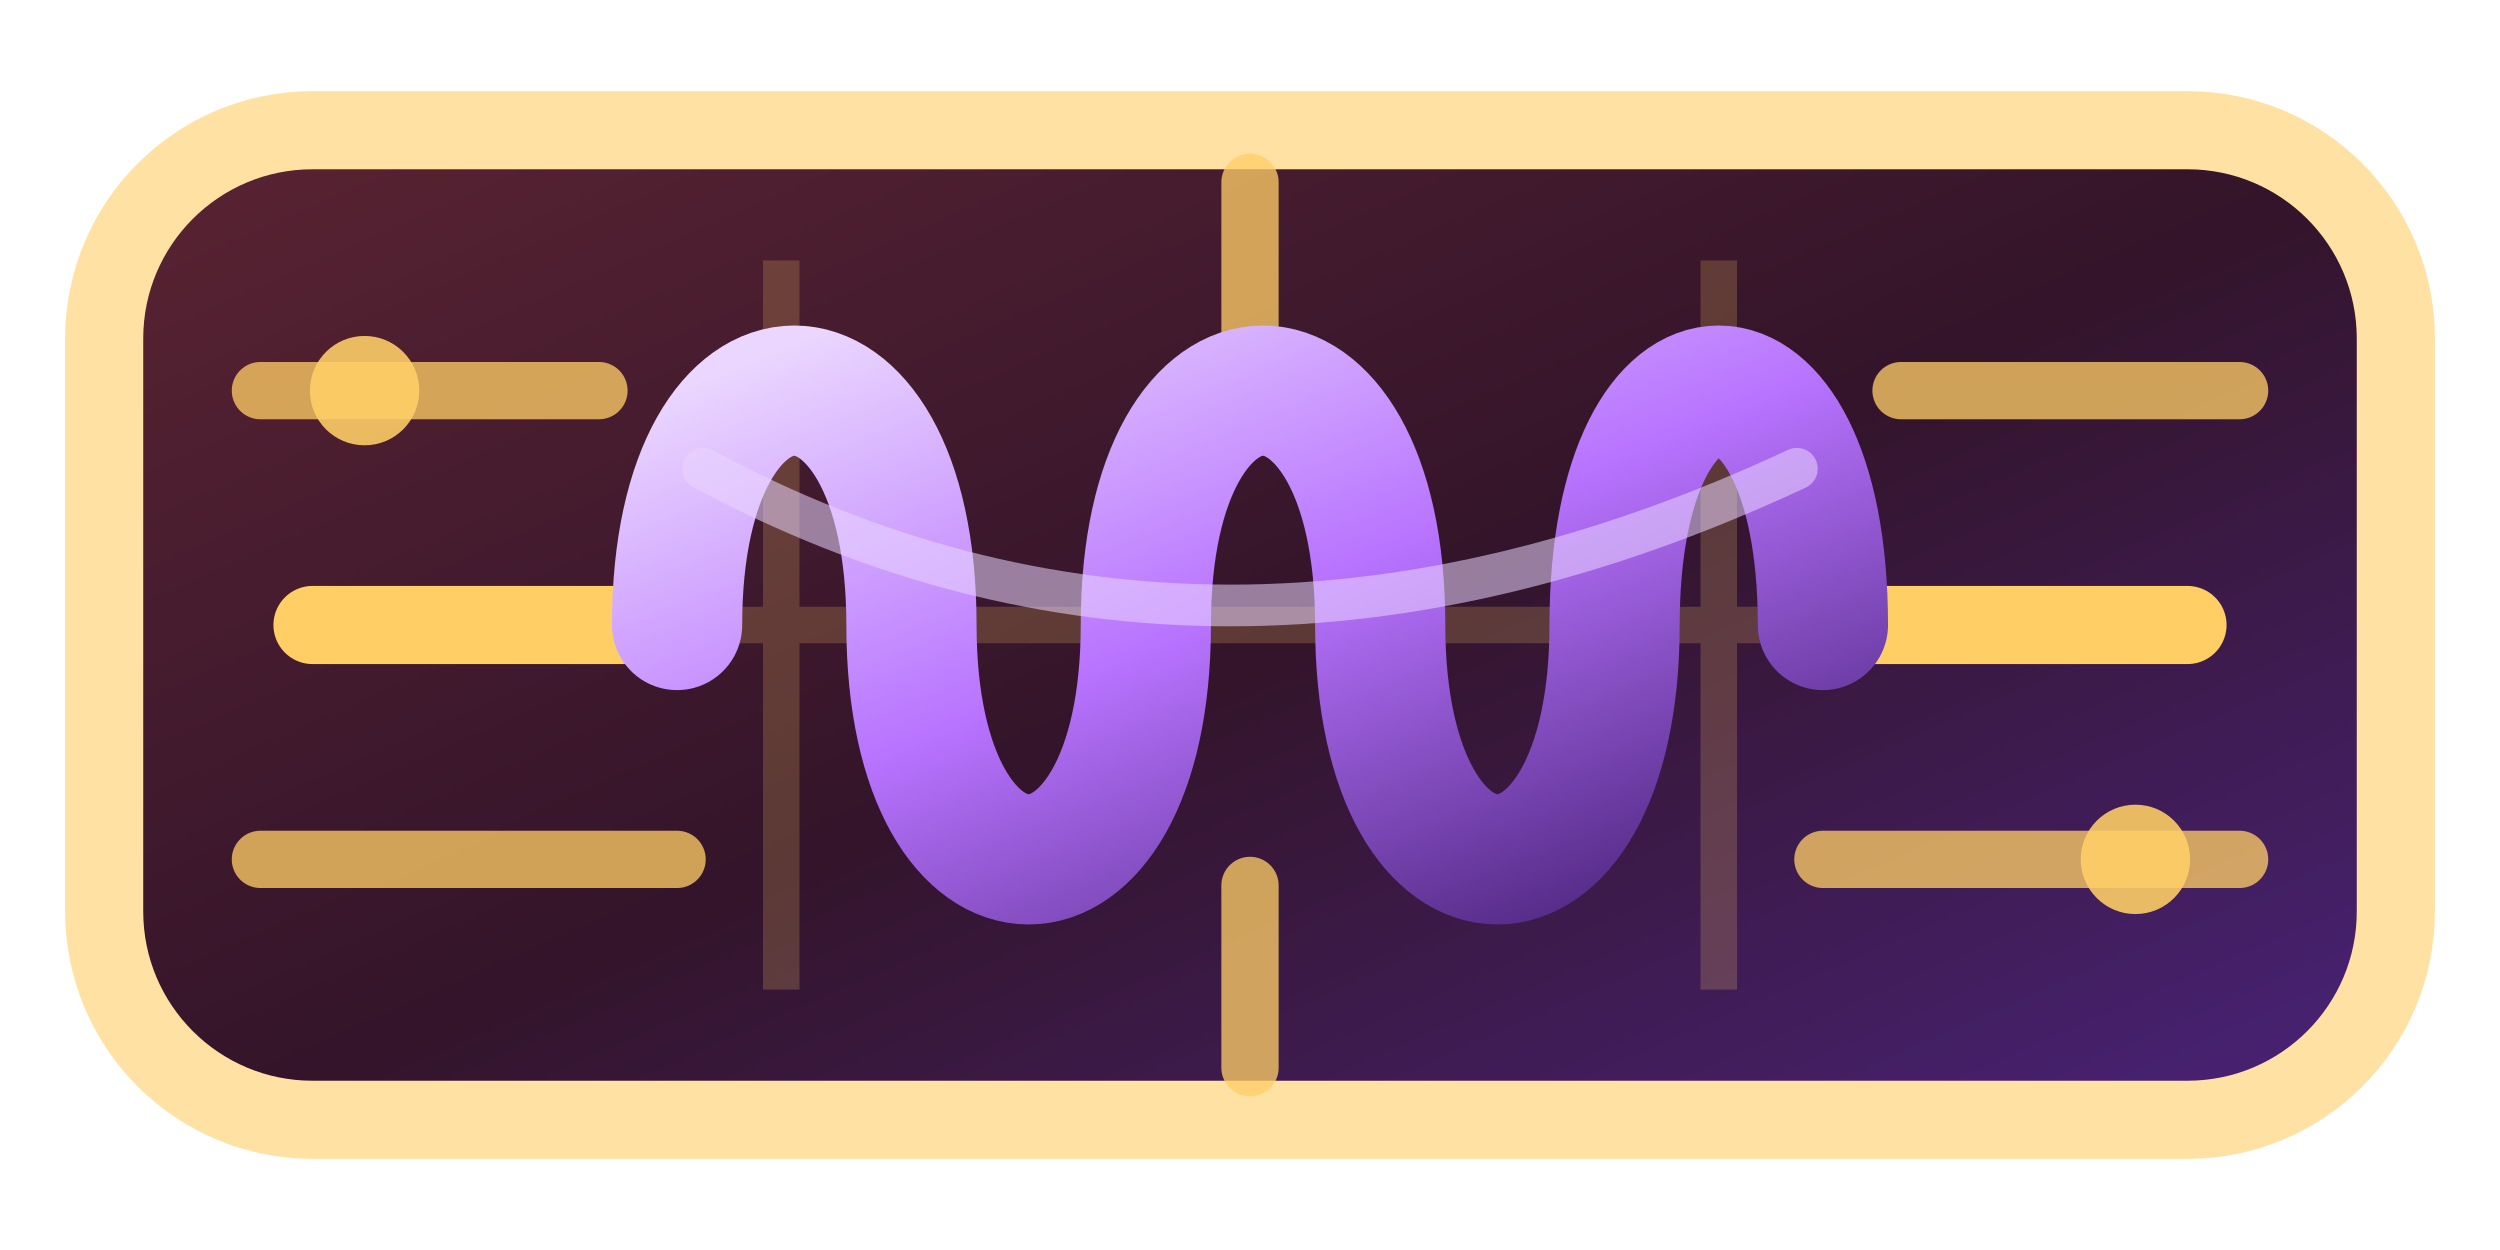
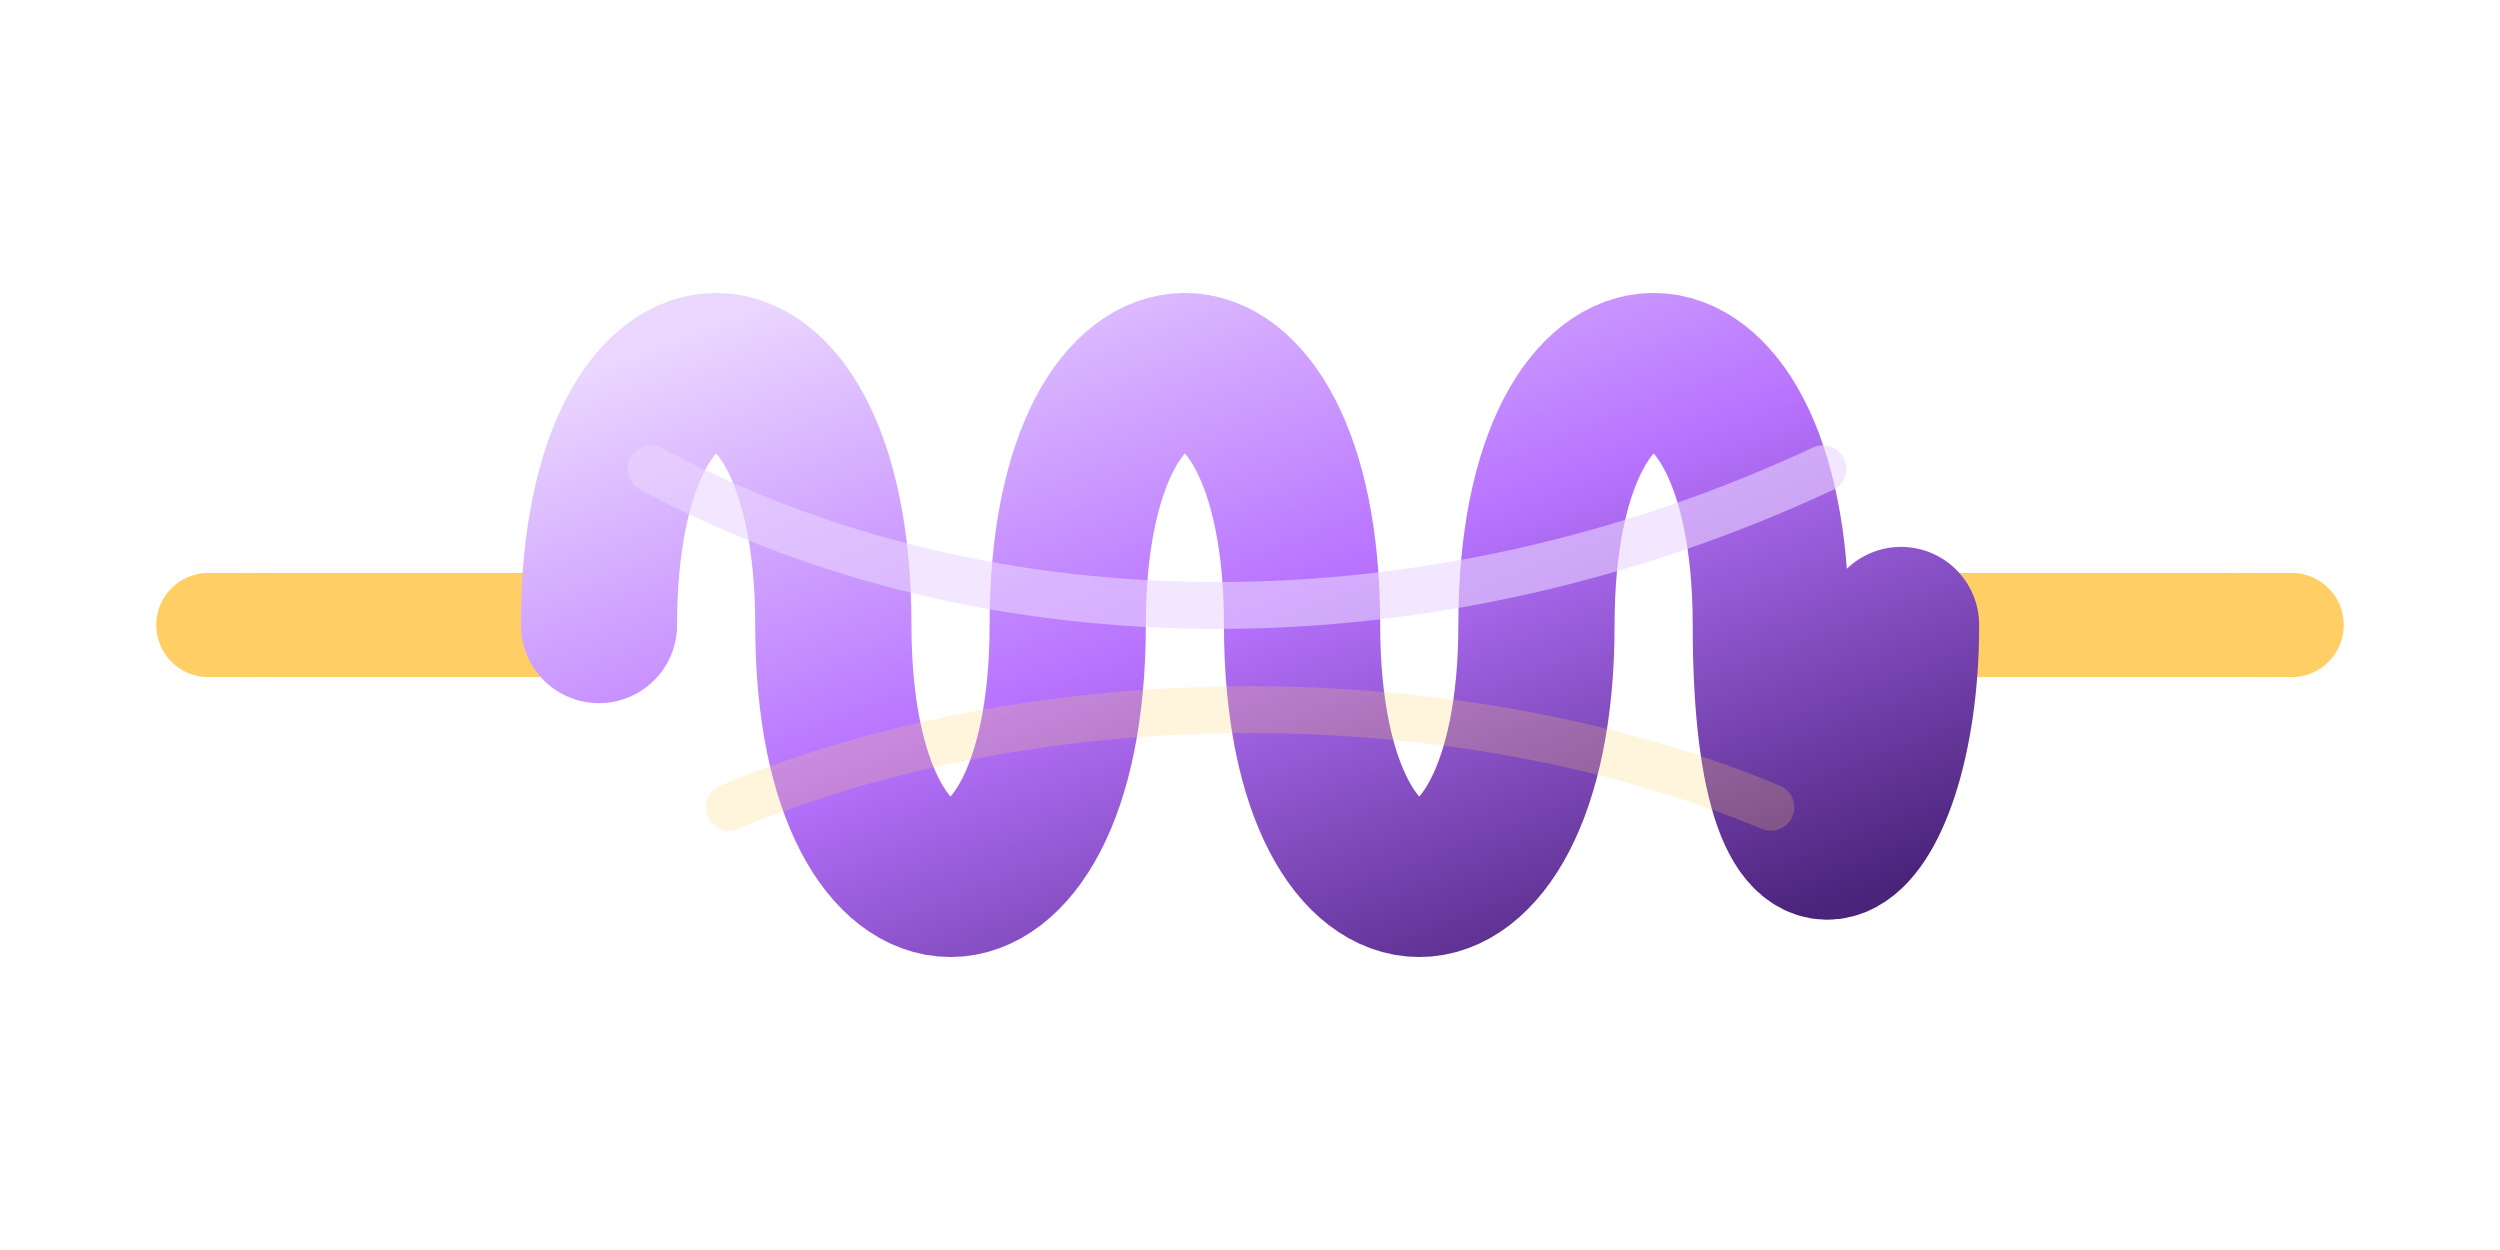
<svg xmlns="http://www.w3.org/2000/svg" viewBox="0 0 96 48" role="img" aria-label="Indutor">
  <defs>
-     <linearGradient id="spr-brick-basic-purple-sunset-normal-board" x1="0" y1="0" x2="1" y2="1">
-       <stop offset="0" stop-color="#5b2433" />
-       <stop offset="0.52" stop-color="#33142a" />
-       <stop offset="1" stop-color="#4a237a" />
-     </linearGradient>
-     <linearGradient id="spr-brick-basic-purple-sunset-normal-part" x1="0" y1="0" x2="1" y2="1">
+     <linearGradient id="spr-brick-basic-purple-sunset-normal-body" x1="0" y1="0" x2="1" y2="1">
      <stop offset="0" stop-color="#ead6ff" />
      <stop offset="0.48" stop-color="#b873ff" />
      <stop offset="1" stop-color="#4a237a" />
    </linearGradient>
  </defs>
-   <rect x="4" y="5" width="88" height="38" rx="8" fill="url(#spr-brick-basic-purple-sunset-normal-board)" stroke="#ffe2a3" stroke-width="3" />
-   <path d="M10 15h13M73 15h13M10 33h16M70 33h16M48 7v7M48 34v7" stroke="#ffcf66" stroke-width="2.2" stroke-linecap="round" opacity=".76" />
-   <path d="M14 24h68M30 10v28M66 10v28" stroke="#ffd16638" stroke-width="1.4" opacity=".9" />
-   <circle cx="14" cy="15" r="2.1" fill="#ffcf66" opacity=".88" />
-   <circle cx="82" cy="33" r="2.1" fill="#ffcf66" opacity=".88" />
-   <path d="M12 24h14M70 24h14" stroke="#ffcf66" stroke-width="3" stroke-linecap="round" />
-   <path d="M26 24c0-12 9-12 9 0s9 12 9 0 9-12 9 0 9 12 9 0 8-12 8 0" fill="none" stroke="url(#spr-brick-basic-purple-sunset-normal-part)" stroke-width="5" stroke-linecap="round" />
-   <path d="M27 18c13 7 27 7 42 0" fill="none" stroke="#ead6ff" stroke-width="1.6" stroke-linecap="round" opacity=".55" />
+   <path d="M8 24h15M73 24h15" stroke="#ffcf66" stroke-width="4" stroke-linecap="round" />
+   <path d="M23 24c0-13 9-13 9 0s9 13 9 0 9-13 9 0 9 13 9 0 9-13 9 0 5 9 5 0" fill="none" stroke="url(#spr-brick-basic-purple-sunset-normal-body)" stroke-width="6" stroke-linecap="round" />
+   <path d="M25 18c13 7 30 7 45 0" fill="none" stroke="#ead6ff" stroke-width="1.8" stroke-linecap="round" opacity=".58" />
+   <path d="M28 31c12-5 28-5 40 0" fill="none" stroke="#ffd16638" stroke-width="1.8" stroke-linecap="round" />
+   <circle cx="10" cy="24" r="2" fill="#ffcf66" opacity=".9" />
+   <circle cx="86" cy="24" r="2" fill="#ffcf66" opacity=".9" />
</svg>
